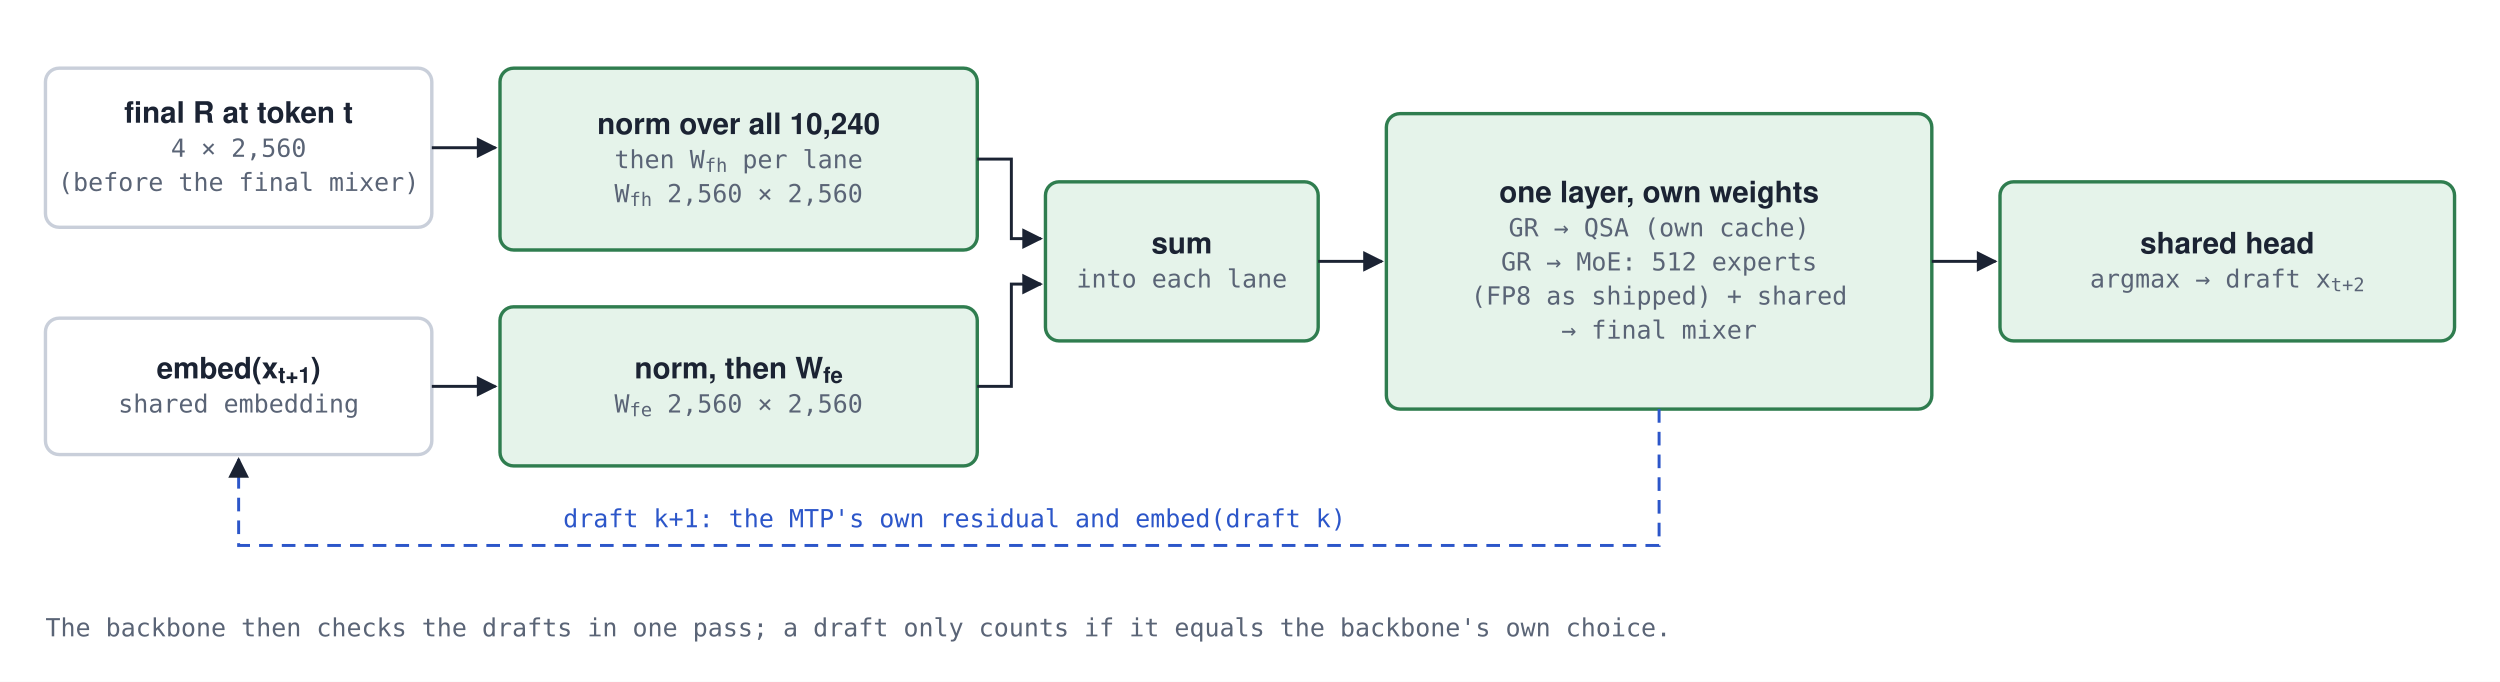
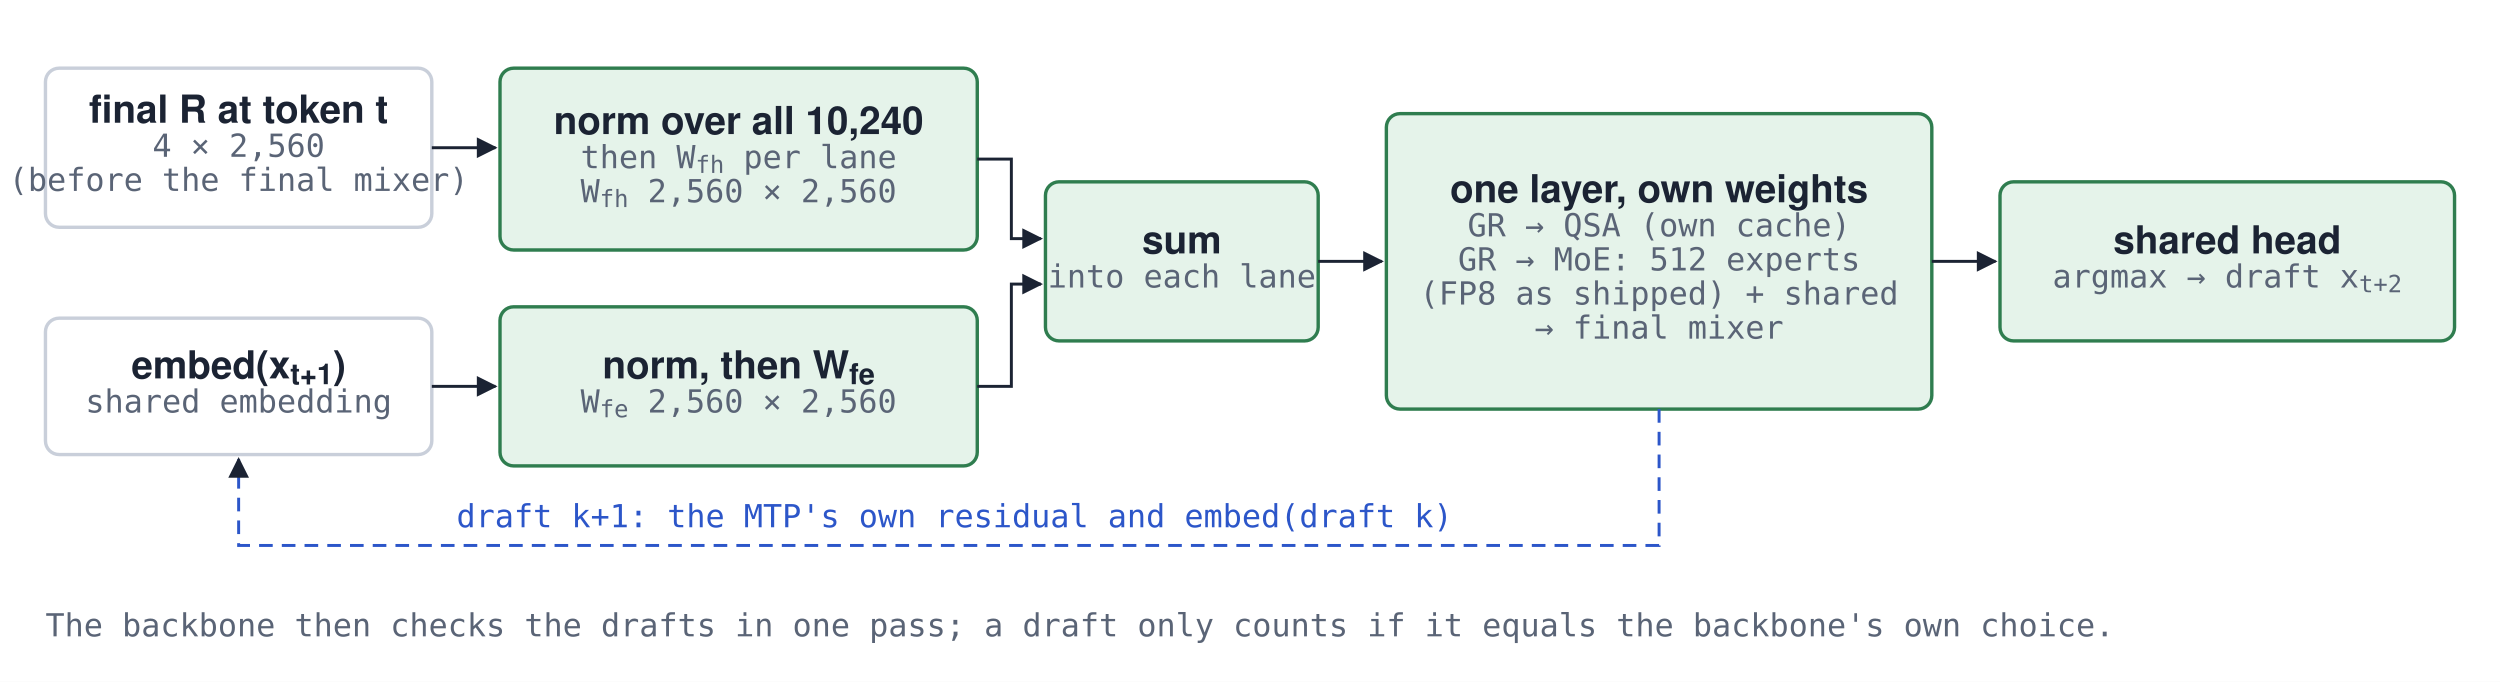
<svg xmlns="http://www.w3.org/2000/svg" viewBox="0 0 1100 300" role="img" aria-label="MTP drafter: the final residual at token t, normalized across all lanes, and the normalized embedding of token t+1 are projected and summed into four lanes; one QSA layer and one MoE layer with their own weights follow, then a final mixer and the shared head guess token t+2; drafts chain on the MTP's own residual">
  <rect width="100%" height="100%" fill="#ffffff" />
-   <style>rect.ok{fill:#e5f3ea;stroke:#2f7d4f;stroke-width:1.5}rect.ref{fill:#fbf0dc;stroke:#a86a12;stroke-width:1.5;stroke-dasharray:5 3}rect.mix{fill:#e5f3ea;stroke:#a86a12;stroke-width:1.5;stroke-dasharray:5 3}rect.wt{fill:#eceefa;stroke:#5b5f9e;stroke-width:1.5}rect.dat{fill:#fff;stroke:#c9cfda;stroke-width:1.5}rect.host2{fill:#eef0f3;stroke:#6b7280;stroke-width:1.5}rect.st{fill:#fbf0dc;stroke:#a86a12;stroke-width:1.5}rect.spec{fill:none;stroke:#5a6476;stroke-width:1.5;stroke-dasharray:3 3}rect.bar{fill:#2c56c9}rect.bar2{fill:#b0245e}text.tm{font:600 11px Menlo,monospace;fill:#b0245e}rect.grp{fill:none;stroke:#5a6476;stroke-width:1;stroke-dasharray:2 4}text{fill:#1b2333}text.t{font:600 13px Helvetica,Arial,sans-serif}text.m{font:11px Menlo,monospace;fill:#5a6476}text.al{font:11px Menlo,monospace;fill:#2c56c9}text.gt{font:600 13px Helvetica,Arial,sans-serif;fill:#5a6476}polyline.ar{fill:none;stroke:#1b2333;stroke-width:1.3}polyline.dash{stroke-dasharray:6 4;stroke:#2c56c9}.ahp{fill:#1b2333}</style>
+   <style>rect.ok{fill:#e5f3ea;stroke:#2f7d4f;stroke-width:1.5}rect.ref{fill:#fbf0dc;stroke:#a86a12;stroke-width:1.5;stroke-dasharray:5 3}rect.mix{fill:#e5f3ea;stroke:#a86a12;stroke-width:1.5;stroke-dasharray:5 3}rect.wt{fill:#eceefa;stroke:#5b5f9e;stroke-width:1.5}rect.dat{fill:#fff;stroke:#c9cfda;stroke-width:1.5}rect.host2{fill:#eef0f3;stroke:#6b7280;stroke-width:1.5}rect.st{fill:#fbf0dc;stroke:#a86a12;stroke-width:1.5}rect.spec{fill:none;stroke:#5a6476;stroke-width:1.5;stroke-dasharray:3 3}rect.bar{fill:#2c56c9}rect.bar2{fill:#b0245e}text.tm{font:600 14px Menlo,monospace;fill:#b0245e}rect.grp{fill:none;stroke:#5a6476;stroke-width:1;stroke-dasharray:2 4}text{fill:#1b2333}text.t{font:600 17px Helvetica,Arial,sans-serif}text.m{font:14px Menlo,monospace;fill:#5a6476}text.al{font:14px Menlo,monospace;fill:#2c56c9}text.gt{font:600 17px Helvetica,Arial,sans-serif;fill:#5a6476}polyline.ar{fill:none;stroke:#1b2333;stroke-width:1.3}polyline.dash{stroke-dasharray:6 4;stroke:#2c56c9}.ahp{fill:#1b2333}</style>
  <defs>
    <marker id="ah9" viewBox="0 0 10 10" refX="9" refY="5" markerWidth="7" markerHeight="7" orient="auto-start-reverse">
      <path d="M0,0 L10,5 L0,10 z" class="ahp" />
    </marker>
  </defs>
  <rect class="dat" x="20" y="30" width="170" height="70" rx="6" />
-   <text class="t" x="105.0" y="54.0" text-anchor="middle">final R at token t</text>
+   <text textLength="158" lengthAdjust="spacingAndGlyphs" class="t" x="105.0" y="54.0" text-anchor="middle">final R at token t</text>
  <text class="m" x="105.0" y="69.0" text-anchor="middle">4 × 2,560</text>
-   <text class="m" x="105.0" y="84.0" text-anchor="middle">(before the final mixer)</text>
+   <text textLength="158" lengthAdjust="spacingAndGlyphs" class="m" x="105.0" y="84.0" text-anchor="middle">(before the final mixer)</text>
  <rect class="dat" x="20" y="140" width="170" height="60" rx="6" />
  <text class="t" x="105.0" y="166.5" text-anchor="middle">embed(x<tspan baseline-shift="sub" font-size="75%">t+1</tspan>)</text>
  <text class="m" x="105.0" y="181.5" text-anchor="middle">shared embedding</text>
  <rect class="ok" x="220" y="30" width="210" height="80" rx="6" />
  <text class="t" x="325.0" y="59.0" text-anchor="middle">norm over all 10,240</text>
  <text class="m" x="325.0" y="74.0" text-anchor="middle">then W<tspan baseline-shift="sub" font-size="75%">fh</tspan> per lane</text>
  <text class="m" x="325.0" y="89.0" text-anchor="middle">W<tspan baseline-shift="sub" font-size="75%">fh</tspan> 2,560 × 2,560</text>
  <rect class="ok" x="220" y="135" width="210" height="70" rx="6" />
  <text class="t" x="325.0" y="166.5" text-anchor="middle">norm, then W<tspan baseline-shift="sub" font-size="75%">fe</tspan>
  </text>
  <text class="m" x="325.0" y="181.5" text-anchor="middle">W<tspan baseline-shift="sub" font-size="75%">fe</tspan> 2,560 × 2,560</text>
  <polyline class="ar" points="190,65 218,65" marker-end="url(#ah9)" />
  <polyline class="ar" points="190,170 218,170" marker-end="url(#ah9)" />
  <rect class="ok" x="460" y="80" width="120" height="70" rx="6" />
  <text class="t" x="520.0" y="111.5" text-anchor="middle">sum</text>
-   <text class="m" x="520.0" y="126.5" text-anchor="middle">into each lane</text>
+   <text textLength="108" lengthAdjust="spacingAndGlyphs" class="m" x="520.0" y="126.5" text-anchor="middle">into each lane</text>
  <polyline class="ar" points="430,70 445,70 445,105 458,105" marker-end="url(#ah9)" />
  <polyline class="ar" points="430,170 445,170 445,125 458,125" marker-end="url(#ah9)" />
  <rect class="ok" x="610" y="50" width="240" height="130" rx="6" />
  <text class="t" x="730.0" y="89.0" text-anchor="middle">one layer, own weights</text>
  <text class="m" x="730.0" y="104.0" text-anchor="middle">GR → QSA (own cache)</text>
  <text class="m" x="730.0" y="119.0" text-anchor="middle">GR → MoE: 512 experts</text>
  <text class="m" x="730.0" y="134.0" text-anchor="middle">(FP8 as shipped) + shared</text>
  <text class="m" x="730.0" y="149.0" text-anchor="middle">→ final mixer</text>
  <polyline class="ar" points="580,115 608,115" marker-end="url(#ah9)" />
  <rect class="ok" x="880" y="80" width="200" height="70" rx="6" />
  <text class="t" x="980.0" y="111.5" text-anchor="middle">shared head</text>
  <text class="m" x="980.0" y="126.5" text-anchor="middle">argmax → draft x<tspan baseline-shift="sub" font-size="75%">t+2</tspan>
  </text>
  <polyline class="ar" points="850,115 878,115" marker-end="url(#ah9)" />
  <polyline class="ar dash" points="730,180 730,240 105,240 105,202" marker-end="url(#ah9)" />
  <text class="al" x="420" y="232" text-anchor="middle">draft k+1: the MTP's own residual and embed(draft k)</text>
  <text class="m" x="20" y="280" text-anchor="start">The backbone then checks the drafts in one pass; a draft only counts if it equals the backbone's own choice.</text>
</svg>
